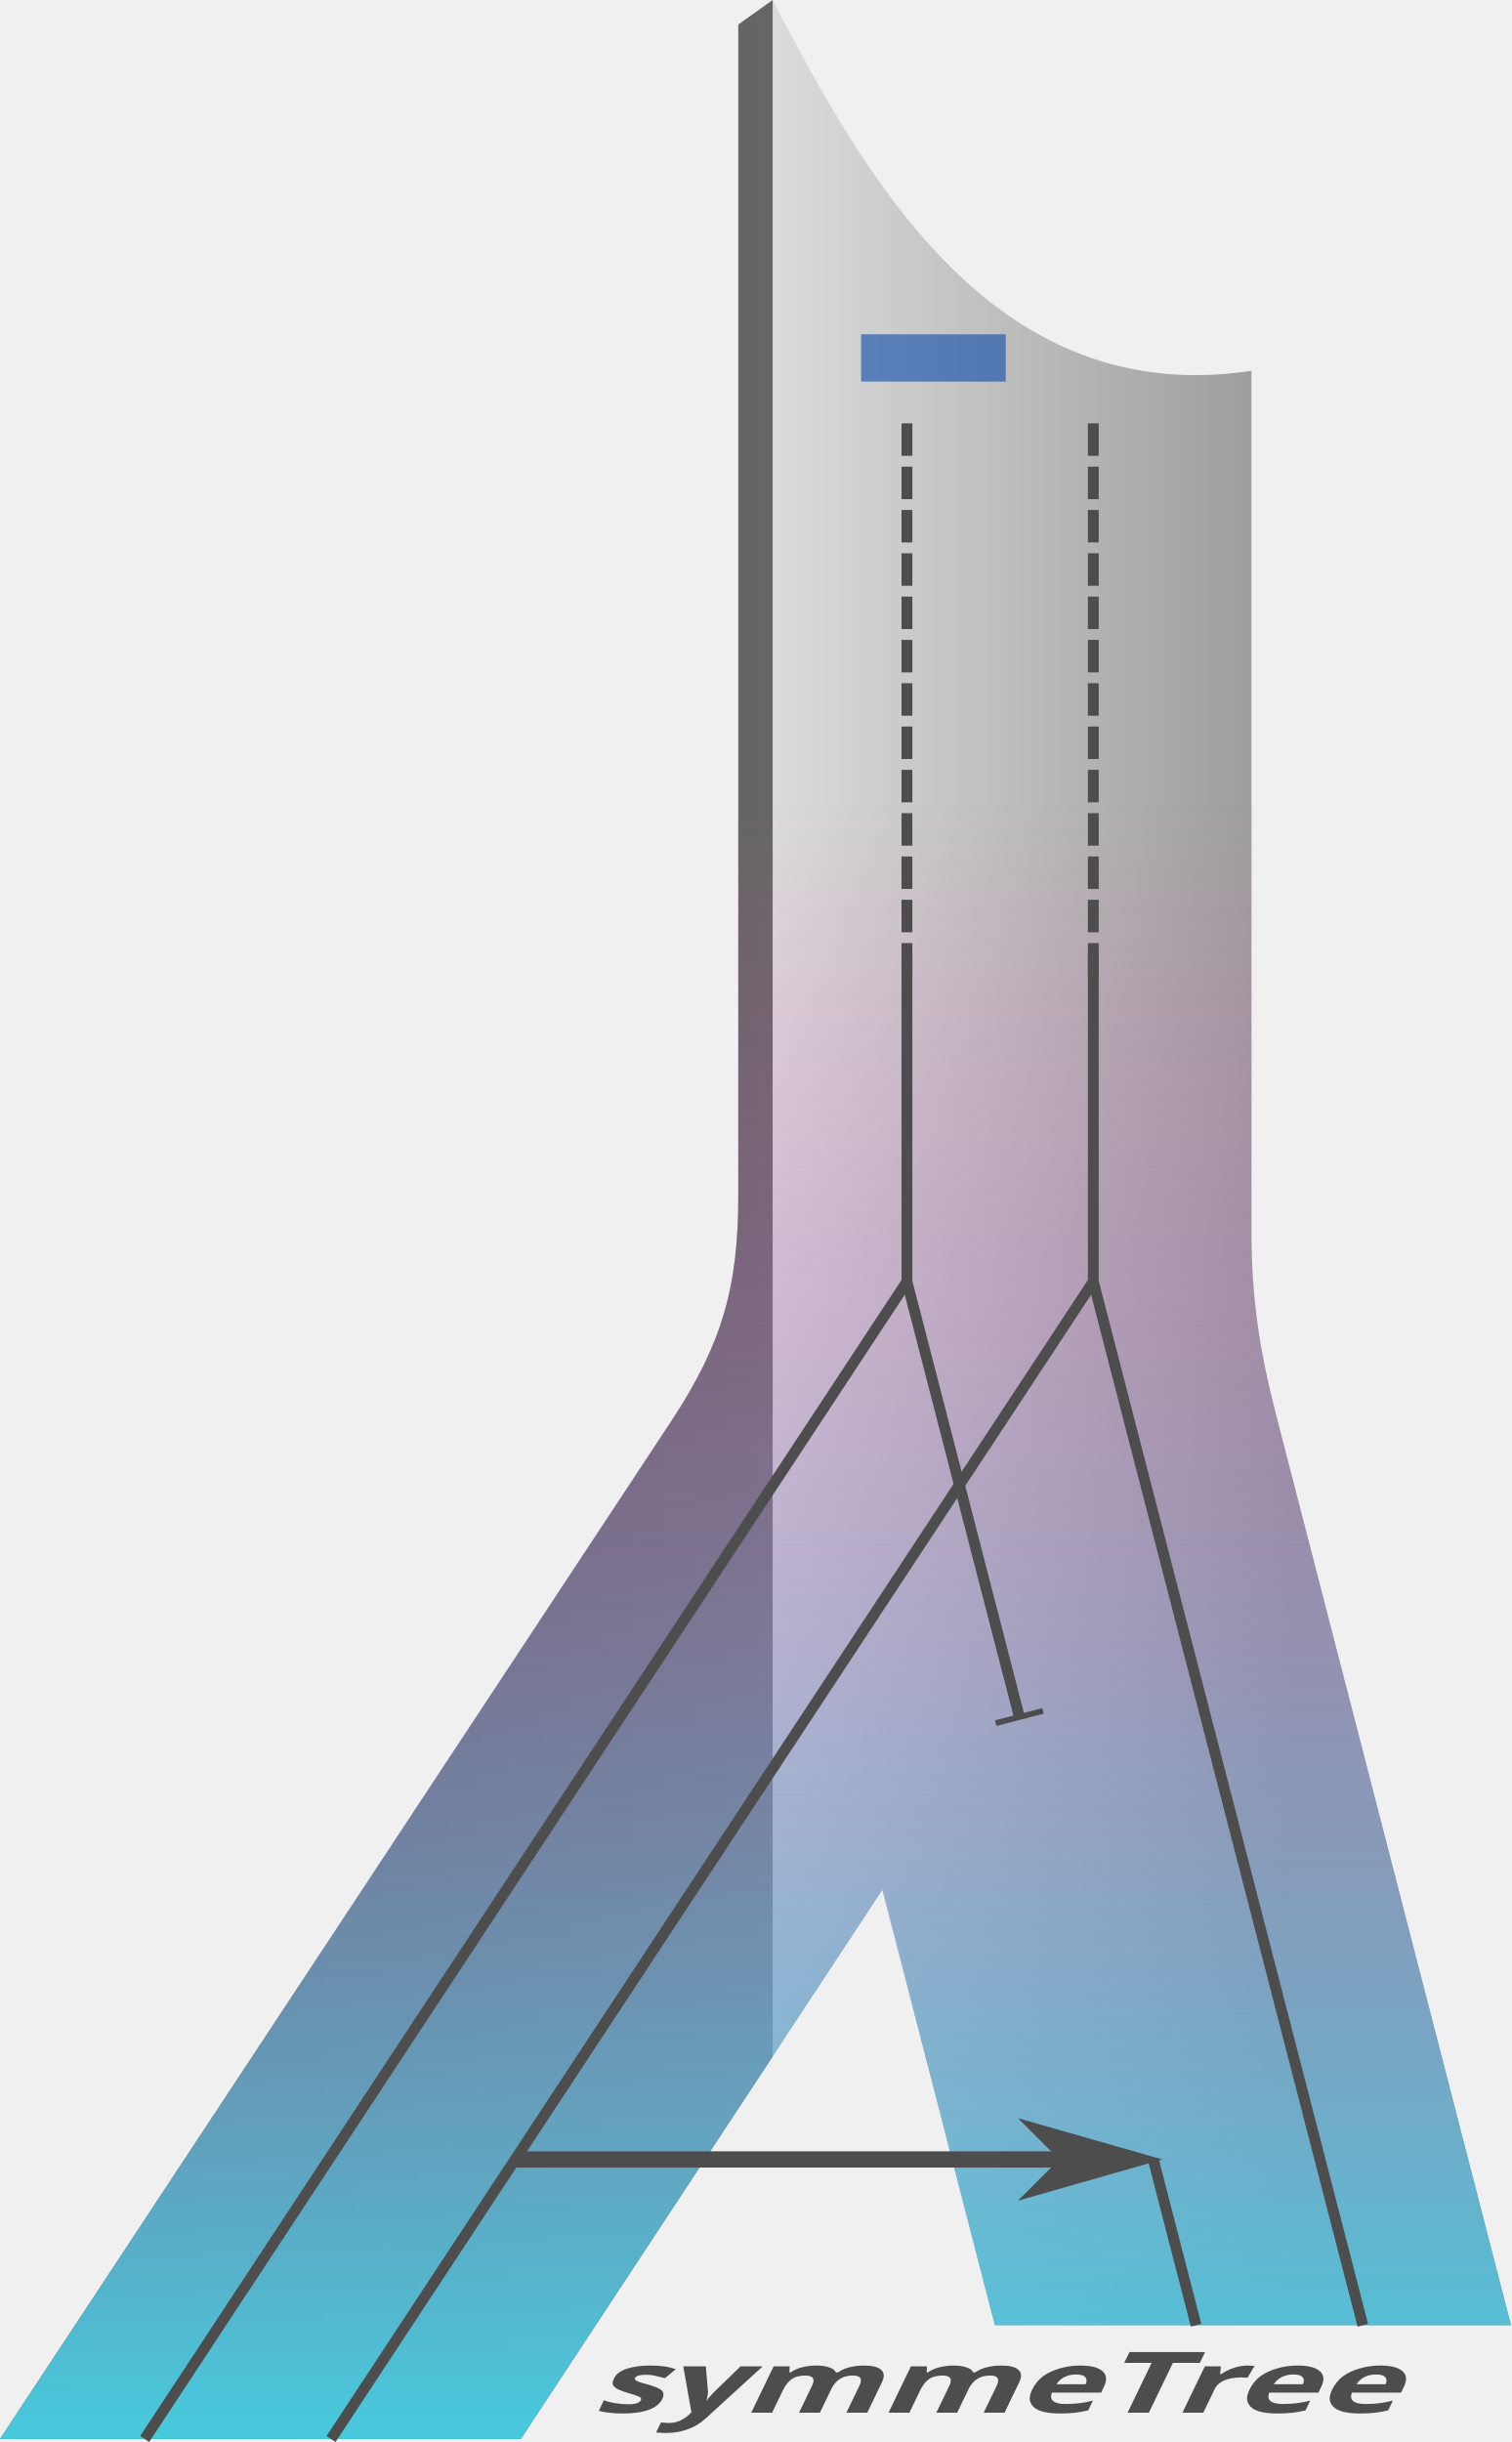
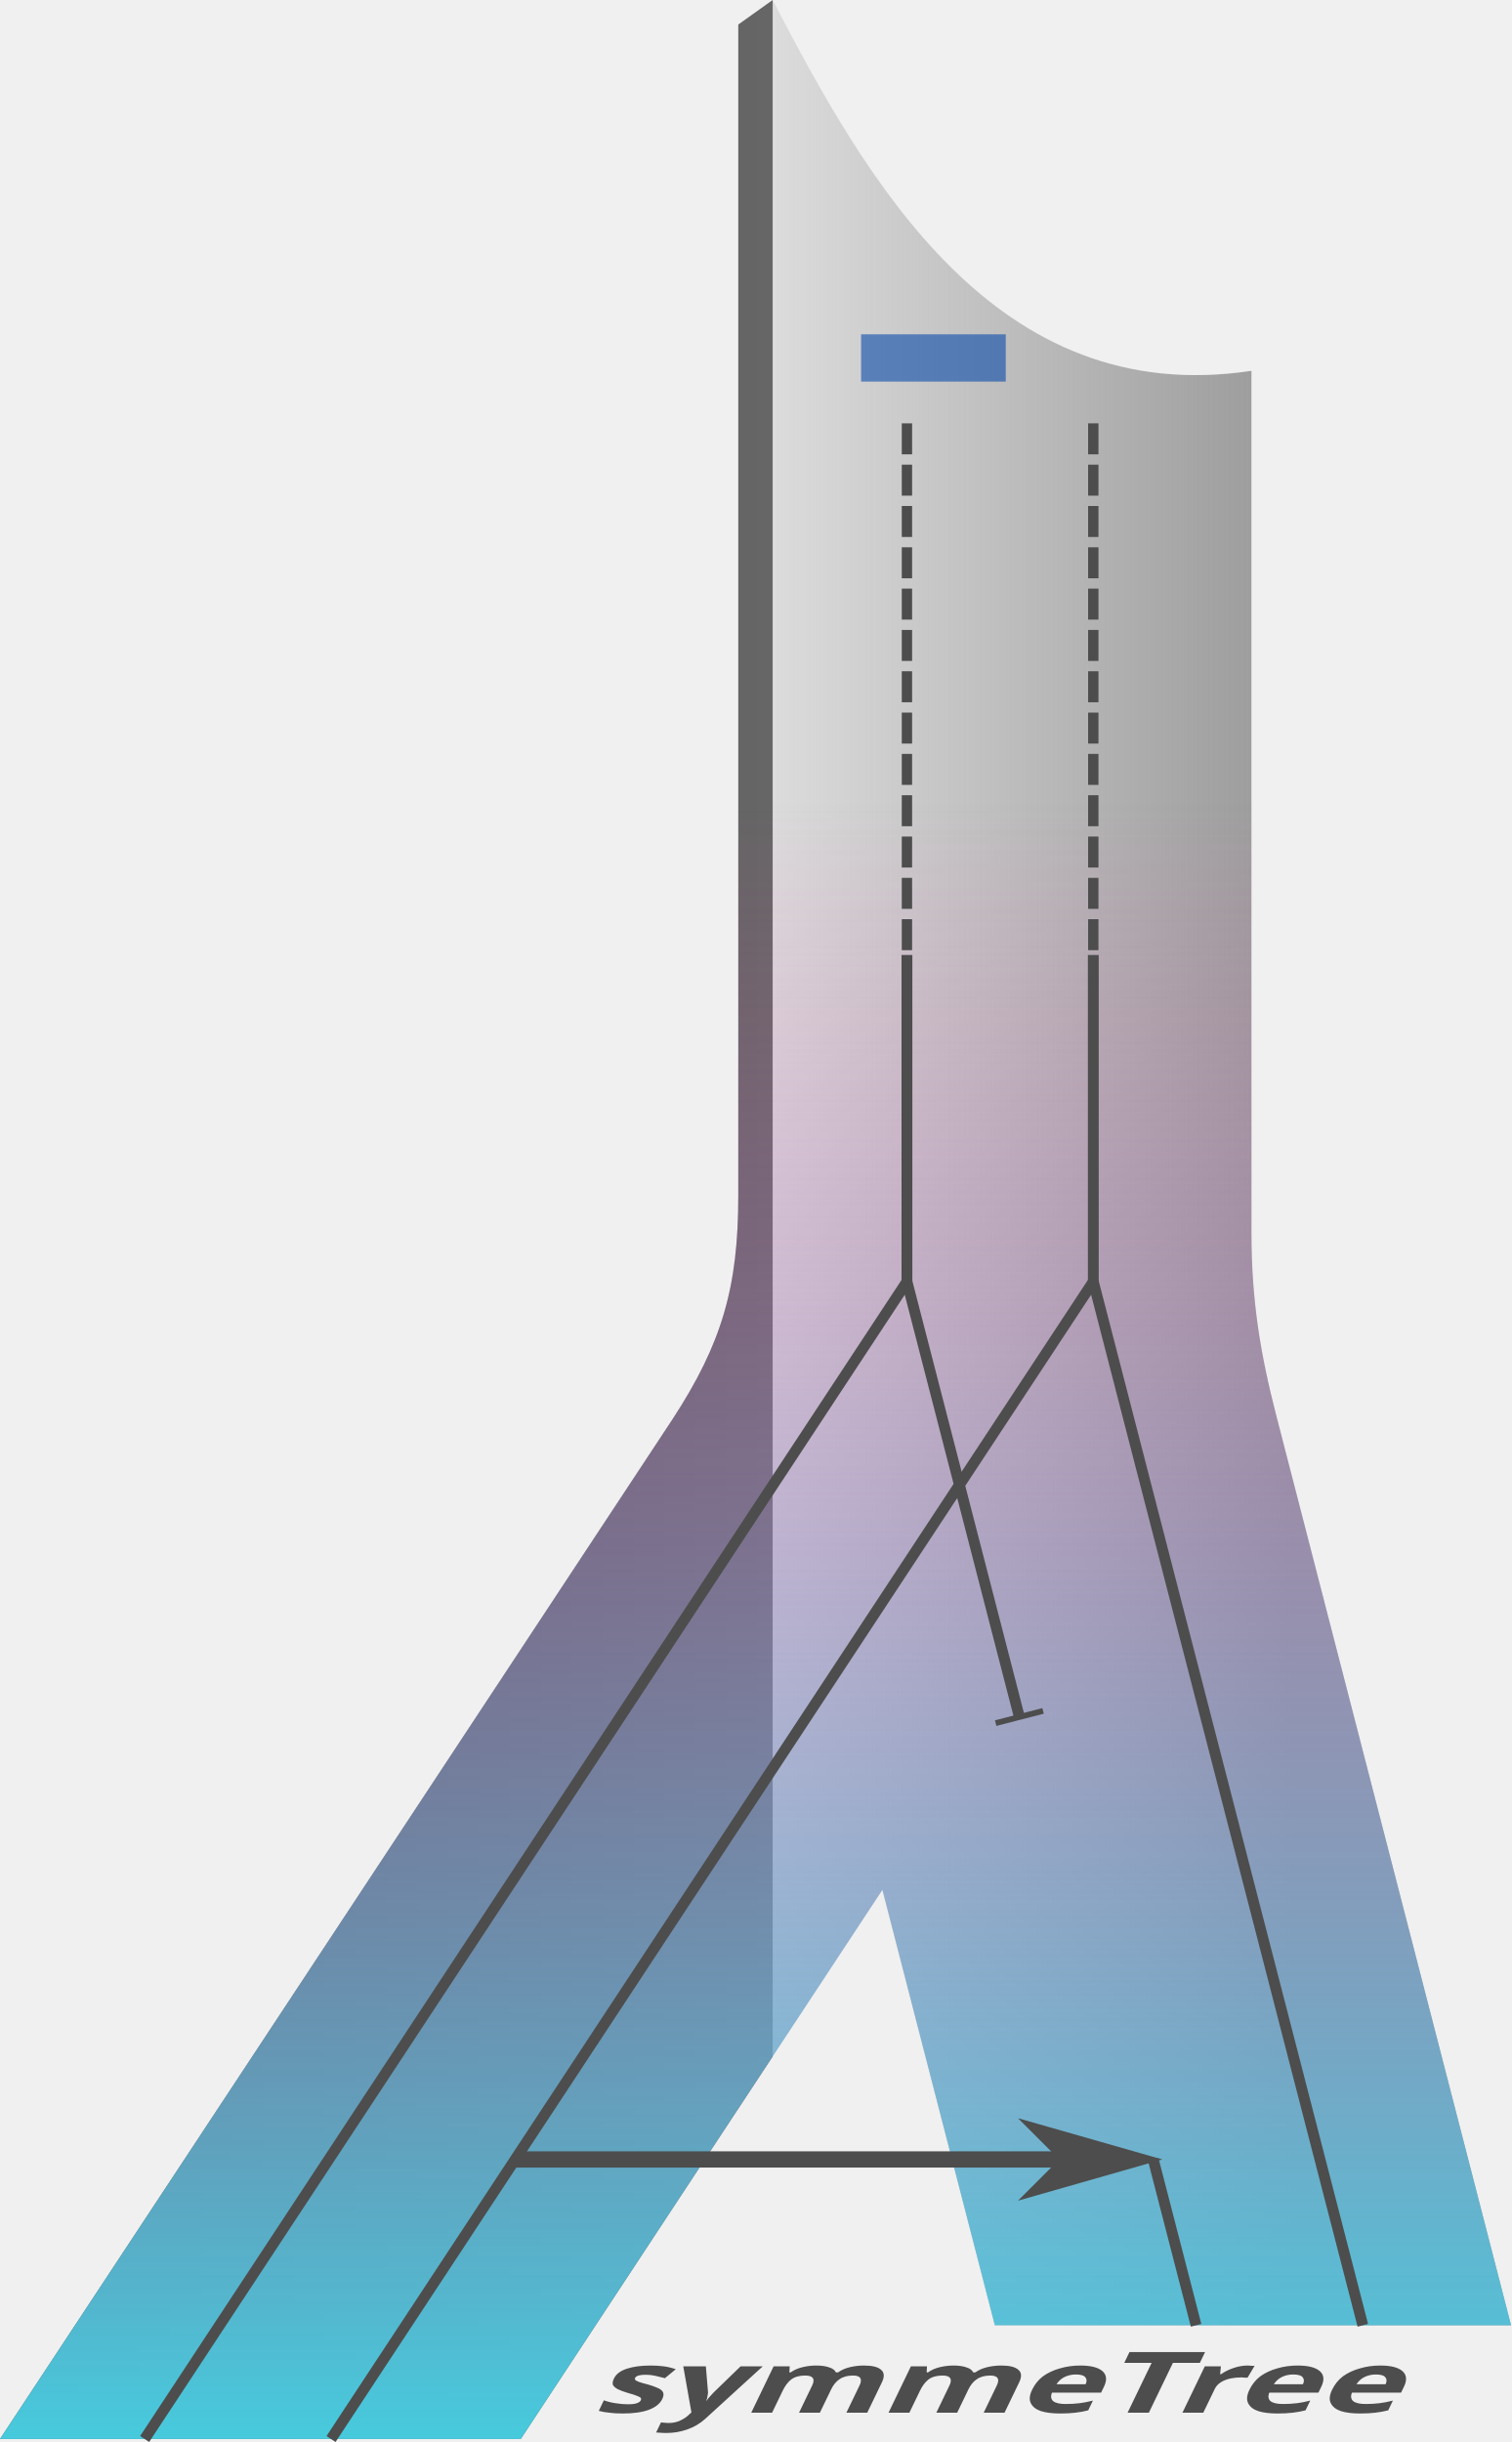
<svg xmlns="http://www.w3.org/2000/svg" xmlns:xlink="http://www.w3.org/1999/xlink" width="69.78mm" height="112.763mm" viewBox="0 0 69.78 112.763" version="1.1" id="svg8">
  <defs id="defs2">
    <linearGradient id="linearGradient2508">
      <stop style="stop-color:#47cadd;stop-opacity:1" offset="0" id="stop2504" />
      <stop style="stop-color:#dd47ac;stop-opacity:0" offset="1" id="stop2506" />
    </linearGradient>
    <marker orient="auto" refY="0" refX="0" id="Arrow1Mend" style="overflow:visible">
      <path id="path993" d="M 0,0 5,-5 -12.5,0 5,5 Z" style="fill:#4d4d4d;fill-opacity:1;fill-rule:evenodd;stroke:#4d4d4d;stroke-width:1pt;stroke-opacity:1" transform="matrix(-0.4,0,0,-0.4,-4,0)" />
    </marker>
    <marker orient="auto" refY="0" refX="0" id="StopM" style="overflow:visible">
      <path id="path1156" d="M 0,5.65 V -5.65" style="fill:#4d4d4d;fill-opacity:1;fill-rule:evenodd;stroke:#4d4d4d;stroke-width:1pt;stroke-opacity:1" transform="scale(0.4)" />
    </marker>
    <marker orient="auto" refY="0" refX="0" id="StopL" style="overflow:visible">
      <path id="path1153" d="M 0,5.65 V -5.65" style="fill:none;fill-opacity:0.75;fill-rule:evenodd;stroke:#000000;stroke-width:1pt;stroke-opacity:1" transform="scale(0.8)" />
    </marker>
    <linearGradient id="linearGradient899">
      <stop style="stop-color:#4d4d4d;stop-opacity:1" offset="0" id="stop895" />
      <stop style="stop-color:#666666;stop-opacity:1" offset="1" id="stop897" />
    </linearGradient>
    <linearGradient id="linearGradient891">
      <stop style="stop-color:#999999;stop-opacity:1;" offset="0" id="stop887" />
      <stop style="stop-color:#999999;stop-opacity:0;" offset="1" id="stop889" />
    </linearGradient>
    <linearGradient xlink:href="#linearGradient891" id="linearGradient893" x1="97.442" y1="99.993" x2="60.779" y2="99.993" gradientUnits="userSpaceOnUse" gradientTransform="matrix(3.779528,0,0,3.779528,-143,-166.5196)" />
    <linearGradient xlink:href="#linearGradient899" id="linearGradient905" x1="37.835" y1="100.371" x2="73.516" y2="100.371" gradientUnits="userSpaceOnUse" gradientTransform="matrix(3.779528,0,0,3.779528,-143,-166.5196)" />
    <marker orient="auto" refY="0" refX="0" id="StopM-9" style="overflow:visible">
      <path id="path1156-6" d="M 0,5.65 V -5.65" style="fill:none;fill-opacity:0.75;fill-rule:evenodd;stroke:#000000;stroke-width:1pt;stroke-opacity:1" transform="scale(0.4)" />
    </marker>
    <marker orient="auto" refY="0" refX="0" id="StopM-5" style="overflow:visible">
      <path id="path1156-1" d="M 0,5.65 V -5.65" style="fill:none;fill-opacity:0.75;fill-rule:evenodd;stroke:#000000;stroke-width:1pt;stroke-opacity:1" transform="scale(0.4)" />
    </marker>
    <linearGradient xlink:href="#linearGradient2508" id="linearGradient2510" x1="73.516" y1="156.683" x2="73.516" y2="81.069" gradientUnits="userSpaceOnUse" />
  </defs>
  <g id="layer1" transform="translate(-37.83542,-44.05832)">
    <path style="opacity:1;fill:#ffffff;fill-opacity:1;stroke:none;stroke-width:0.3;stroke-linecap:butt;stroke-linejoin:miter;stroke-miterlimit:4;stroke-dasharray:none;stroke-dashoffset:0;stroke-opacity:1" d="m 73.516,44.059 -1.587,1.134 V 99.27 c 0,4.232 -0.756,6.833 -3.045,10.336 l -31.049,47.078 h 24.047 l 10.046,-15.254 v 0.001 l 6.655,-10.105 5.192,20.106 H 107.615 L 96.781,109.456 c -0.736,-2.852 -1.153,-5.311 -1.153,-8.486 V 61.182 c -11.822,1.781 -17.765,-8.769 -22.111,-17.122 z" id="rect853-7-0" />
    <path style="opacity:1;fill:url(#linearGradient893);fill-opacity:1;stroke:none;stroke-width:1.134;stroke-linecap:butt;stroke-linejoin:miter;stroke-miterlimit:4;stroke-dasharray:none;stroke-dashoffset:0;stroke-opacity:1" d="m 134.857,0 -6,4.285 V 368.021 l 25.152,-38.191 19.625,75.992 h 90.1 l -40.949,-158.654 c -2.782,-10.78 -4.357,-20.073 -4.357,-32.072 V 64.715 C 173.747,71.444 151.286,31.571 134.857,0 Z" id="rect853" transform="matrix(0.2645833,0,0,0.2645833,37.83542,44.05832)" />
    <path style="fill:url(#linearGradient905);fill-opacity:1;stroke:none;stroke-width:1px;stroke-linecap:butt;stroke-linejoin:miter;stroke-opacity:1" d="m 134.857,0 -6,4.285 V 208.67 c 0,15.993 -2.859,25.823 -11.508,39.066 L 0,425.67 c 30.296,0 60.591,0 90.887,0 L 134.857,358.908 Z" id="path862" transform="matrix(0.2645833,0,0,0.2645833,37.83542,44.05832)" />
    <path style="opacity:1;fill:url(#linearGradient2510);fill-opacity:1;stroke:none;stroke-width:0.3;stroke-linecap:butt;stroke-linejoin:miter;stroke-miterlimit:4;stroke-dasharray:none;stroke-dashoffset:0;stroke-opacity:1" d="m 73.516,44.058 -1.587,1.134 v 54.077 c 0,4.232 -0.756,6.833 -3.045,10.336 l -31.049,47.078 h 24.047 l 10.046,-15.254 v 0.001 l 6.655,-10.105 5.192,20.106 H 107.615 L 96.781,109.455 c -0.736,-2.852 -1.153,-5.311 -1.153,-8.486 V 61.181 C 83.806,62.961 77.863,52.412 73.516,44.058 Z" id="rect853-7" />
    <rect style="opacity:1;fill:#0044aa;fill-opacity:0.568;stroke:none;stroke-width:0.165;stroke-linecap:butt;stroke-linejoin:miter;stroke-miterlimit:4;stroke-dasharray:none;stroke-dashoffset:0;stroke-opacity:1" id="rect942" width="6.681" height="2.183" x="77.6" y="59.496" />
    <text xml:space="preserve" style="font-style:normal;font-variant:normal;font-weight:normal;font-stretch:normal;font-size:5.028px;line-height:1.25;font-family:'TeX Gyre Termes';-inkscape-font-specification:'TeX Gyre Termes';letter-spacing:0px;word-spacing:0px;fill:#4d4d4d;fill-opacity:1;stroke:none;stroke-width:0.236;" x="109.164" y="199.622" id="text960" transform="matrix(1.283999,0,-0.3758228,0.7788167,0,0)">
      <tspan id="tspan958" x="109.164" y="199.622" style="font-style:normal;font-variant:normal;font-weight:bold;font-stretch:normal;font-family:'Noto Sans Myanmar';-inkscape-font-specification:'Noto Sans Myanmar Bold';fill:#4d4d4d;stroke-width:0.236;">symmeTree</tspan>
    </text>
    <path style="fill:#4d4d4d;stroke:#4d4d4d;stroke-width:0.5;stroke-linecap:butt;stroke-linejoin:miter;stroke-miterlimit:4;stroke-dasharray:none;stroke-opacity:1" d="M 44.516,156.683 79.717,103.238" id="path962" />
    <path style="fill:#4d4d4d;stroke:#4d4d4d;stroke-width:0.5;stroke-linecap:butt;stroke-linejoin:miter;stroke-miterlimit:4;stroke-dasharray:none;stroke-opacity:1" d="M 53.122,156.684 88.323,103.238" id="path962-4" />
    <path style="fill:#4d4d4d;stroke:#4d4d4d;stroke-width:0.5;stroke-linecap:butt;stroke-linejoin:miter;stroke-miterlimit:4;stroke-dasharray:none;stroke-opacity:1;marker-end:url(#StopM)" d="m 79.717,103.238 5.192,20.106" id="path982" />
    <path style="fill:#4d4d4d;stroke:#4d4d4d;stroke-width:0.5;stroke-linecap:butt;stroke-linejoin:miter;stroke-miterlimit:4;stroke-dasharray:none;stroke-opacity:1" d="m 88.323,103.238 12.446,48.194" id="path982-9" />
    <path style="fill:#4d4d4d;stroke:#4d4d4d;stroke-width:0.75;stroke-linecap:butt;stroke-linejoin:miter;stroke-miterlimit:4;stroke-dasharray:none;stroke-opacity:1;marker-end:url(#Arrow1Mend)" d="M 61.602,143.774 H 90.033" id="path1835" />
    <path style="fill:#4d4d4d;stroke:#4d4d4d;stroke-width:0.5;stroke-linecap:butt;stroke-linejoin:miter;stroke-miterlimit:4;stroke-dasharray:none;stroke-opacity:1" d="m 91.091,143.774 1.978,7.658" id="path982-6" />
-     <path style="fill:none;stroke:#4d4d4d;stroke-width:0.5;stroke-linecap:butt;stroke-linejoin:miter;stroke-miterlimit:4;stroke-dasharray:1.5, 0.5;stroke-dashoffset:0;stroke-opacity:1" d="M 79.717,63.607 V 89.347" id="path2446" />
-     <path style="fill:none;stroke:#4d4d4d;stroke-width:0.5;stroke-linecap:butt;stroke-linejoin:miter;stroke-miterlimit:4;stroke-dasharray:1.5, 0.5;stroke-dashoffset:0;stroke-opacity:1" d="M 88.323,63.607 V 89.347" id="path2446-0" />
+     <path style="fill:none;stroke:#4d4d4d;stroke-width:0.477;stroke-linecap:butt;stroke-linejoin:miter;stroke-miterlimit:4;stroke-dasharray:1.431, 0.477;stroke-dashoffset:0;stroke-opacity:1" d="M 79.717,63.607 V 88.156" id="path2446" />
+     <path style="fill:none;stroke:#4d4d4d;stroke-width:0.477;stroke-linecap:butt;stroke-linejoin:miter;stroke-miterlimit:4;stroke-dasharray:1.431, 0.477;stroke-dashoffset:0;stroke-opacity:1" d="M 88.323,63.607 V 88.156" id="path2446-0" />
    <path style="fill:#4d4d4d;stroke:#4d4d4d;stroke-width:0.5;stroke-linecap:butt;stroke-linejoin:miter;stroke-miterlimit:4;stroke-dasharray:none;stroke-opacity:1" d="M 79.717,88.156 V 103.238" id="path944" />
    <path style="fill:#4d4d4d;stroke:#4d4d4d;stroke-width:0.5;stroke-linecap:butt;stroke-linejoin:miter;stroke-miterlimit:4;stroke-dasharray:none;stroke-opacity:1" d="M 88.323,88.156 V 103.238" id="path944-0" />
  </g>
</svg>
